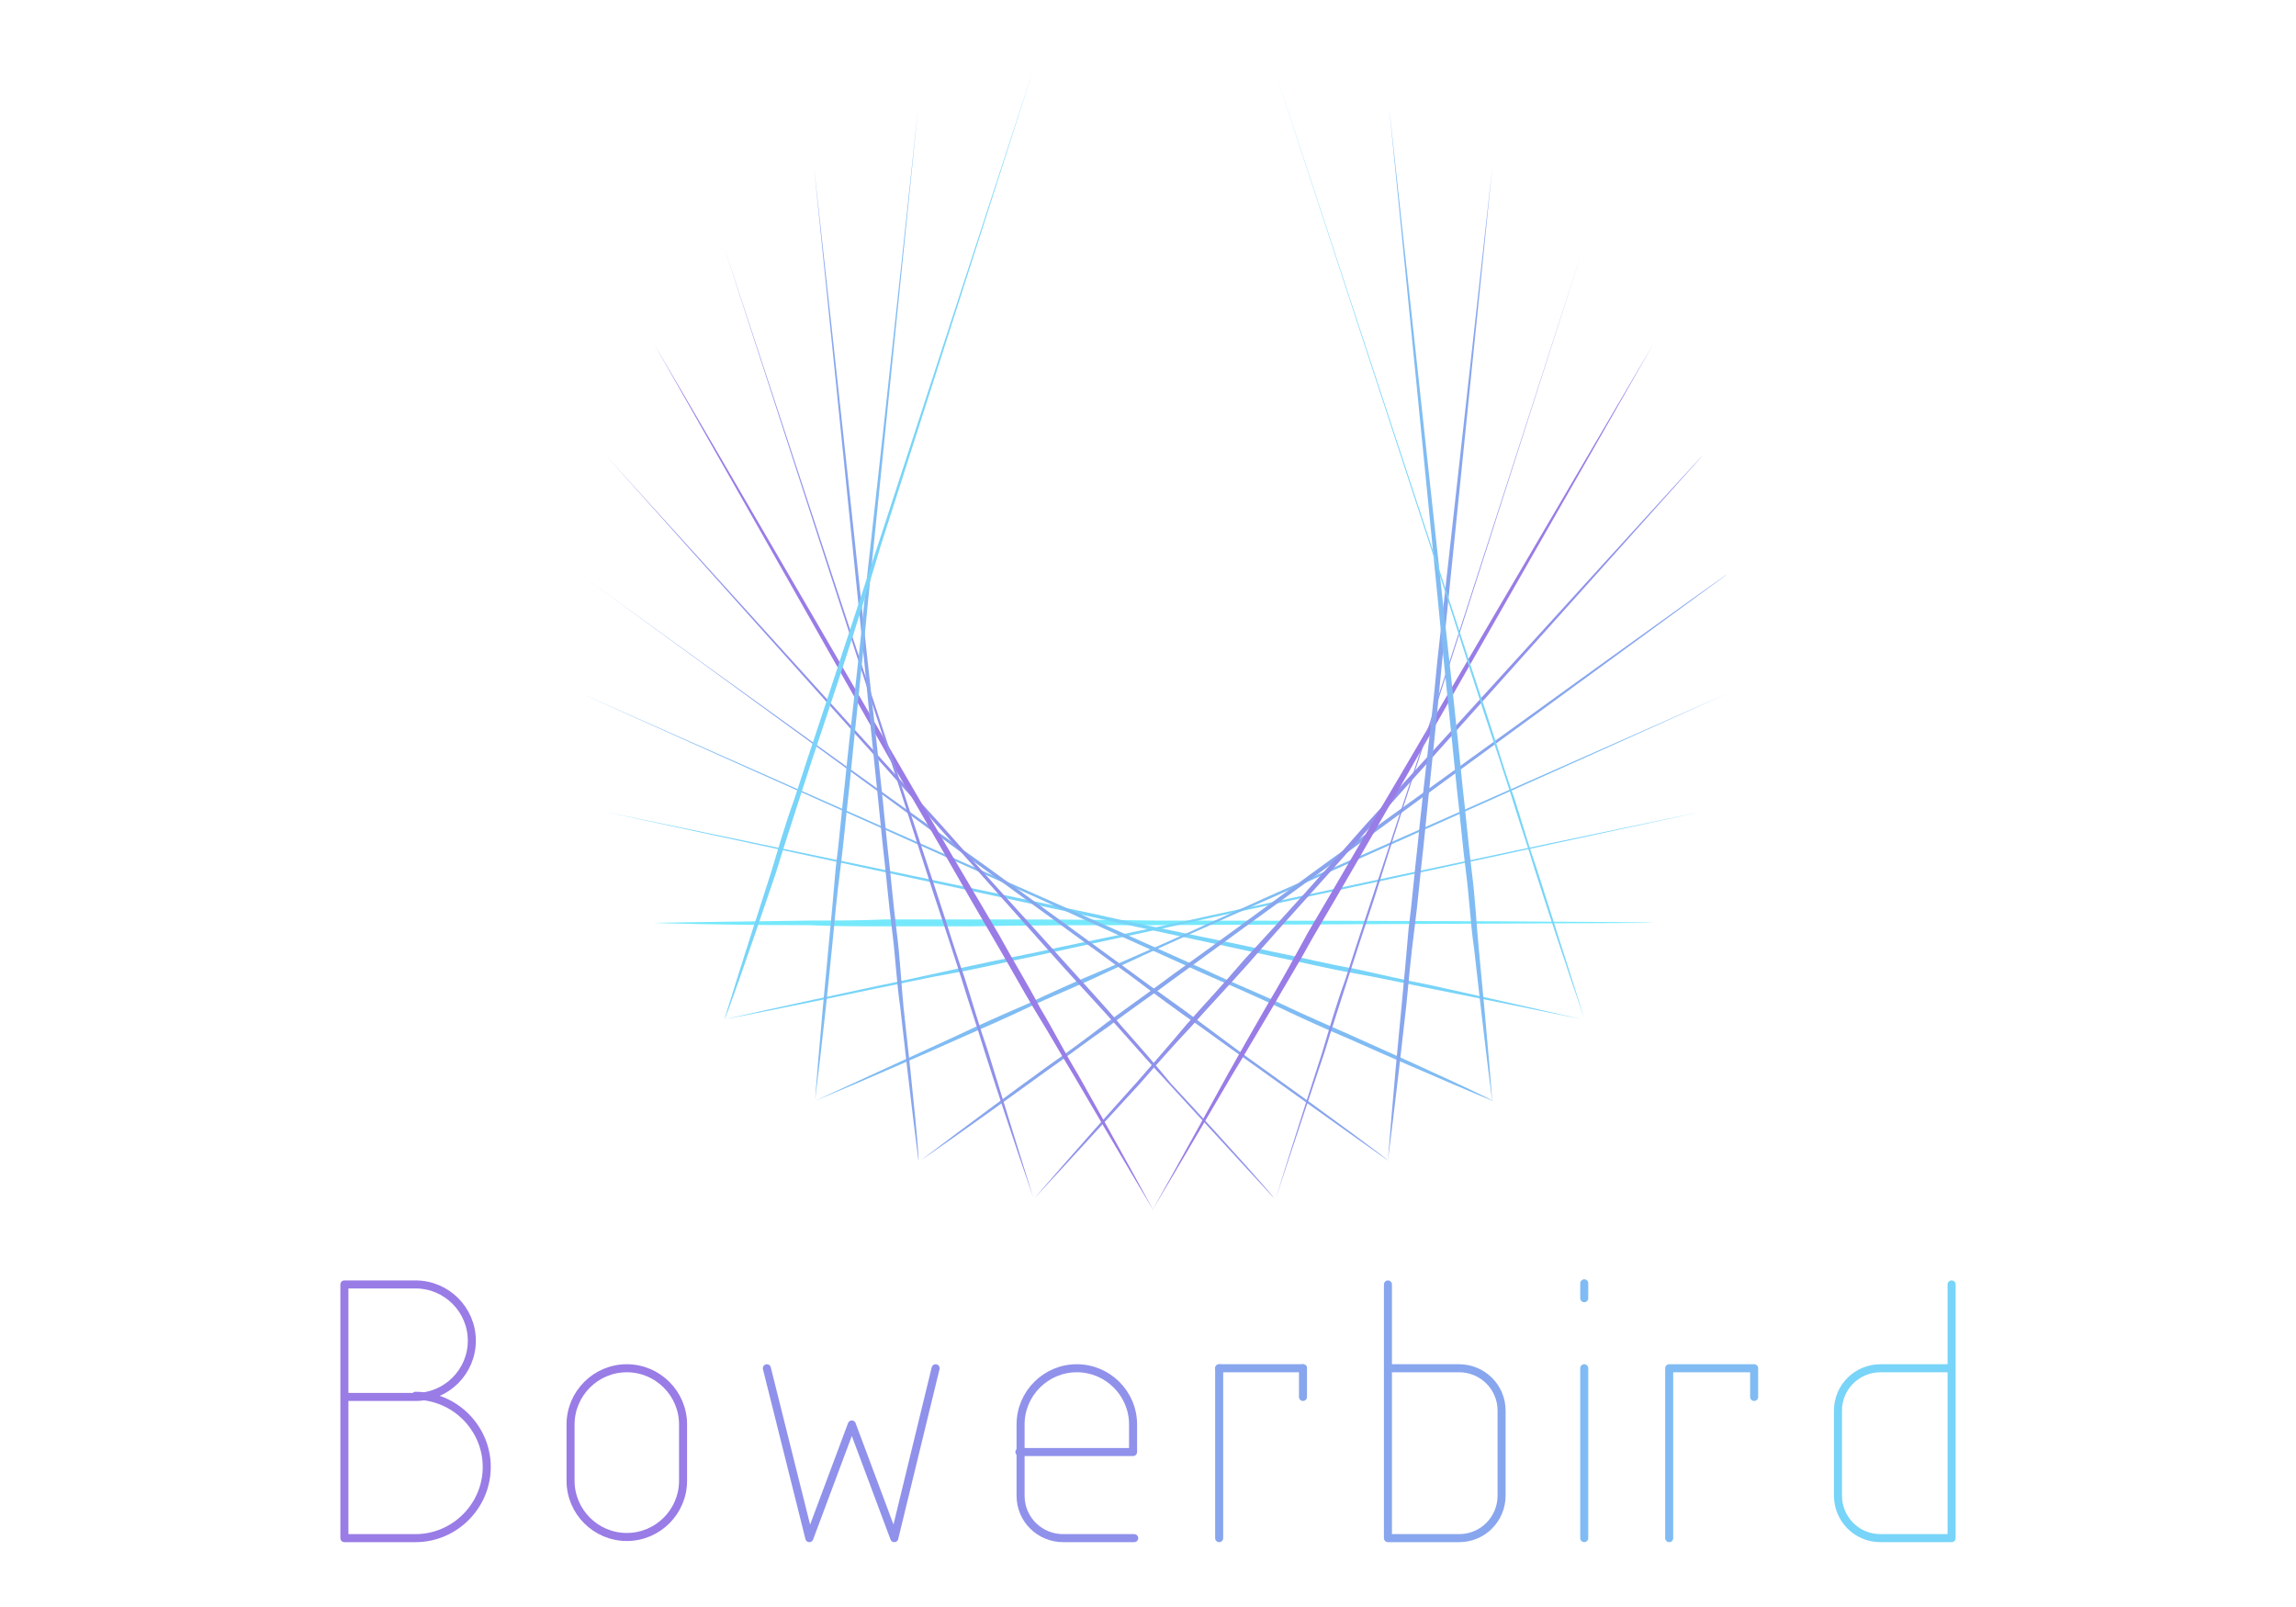
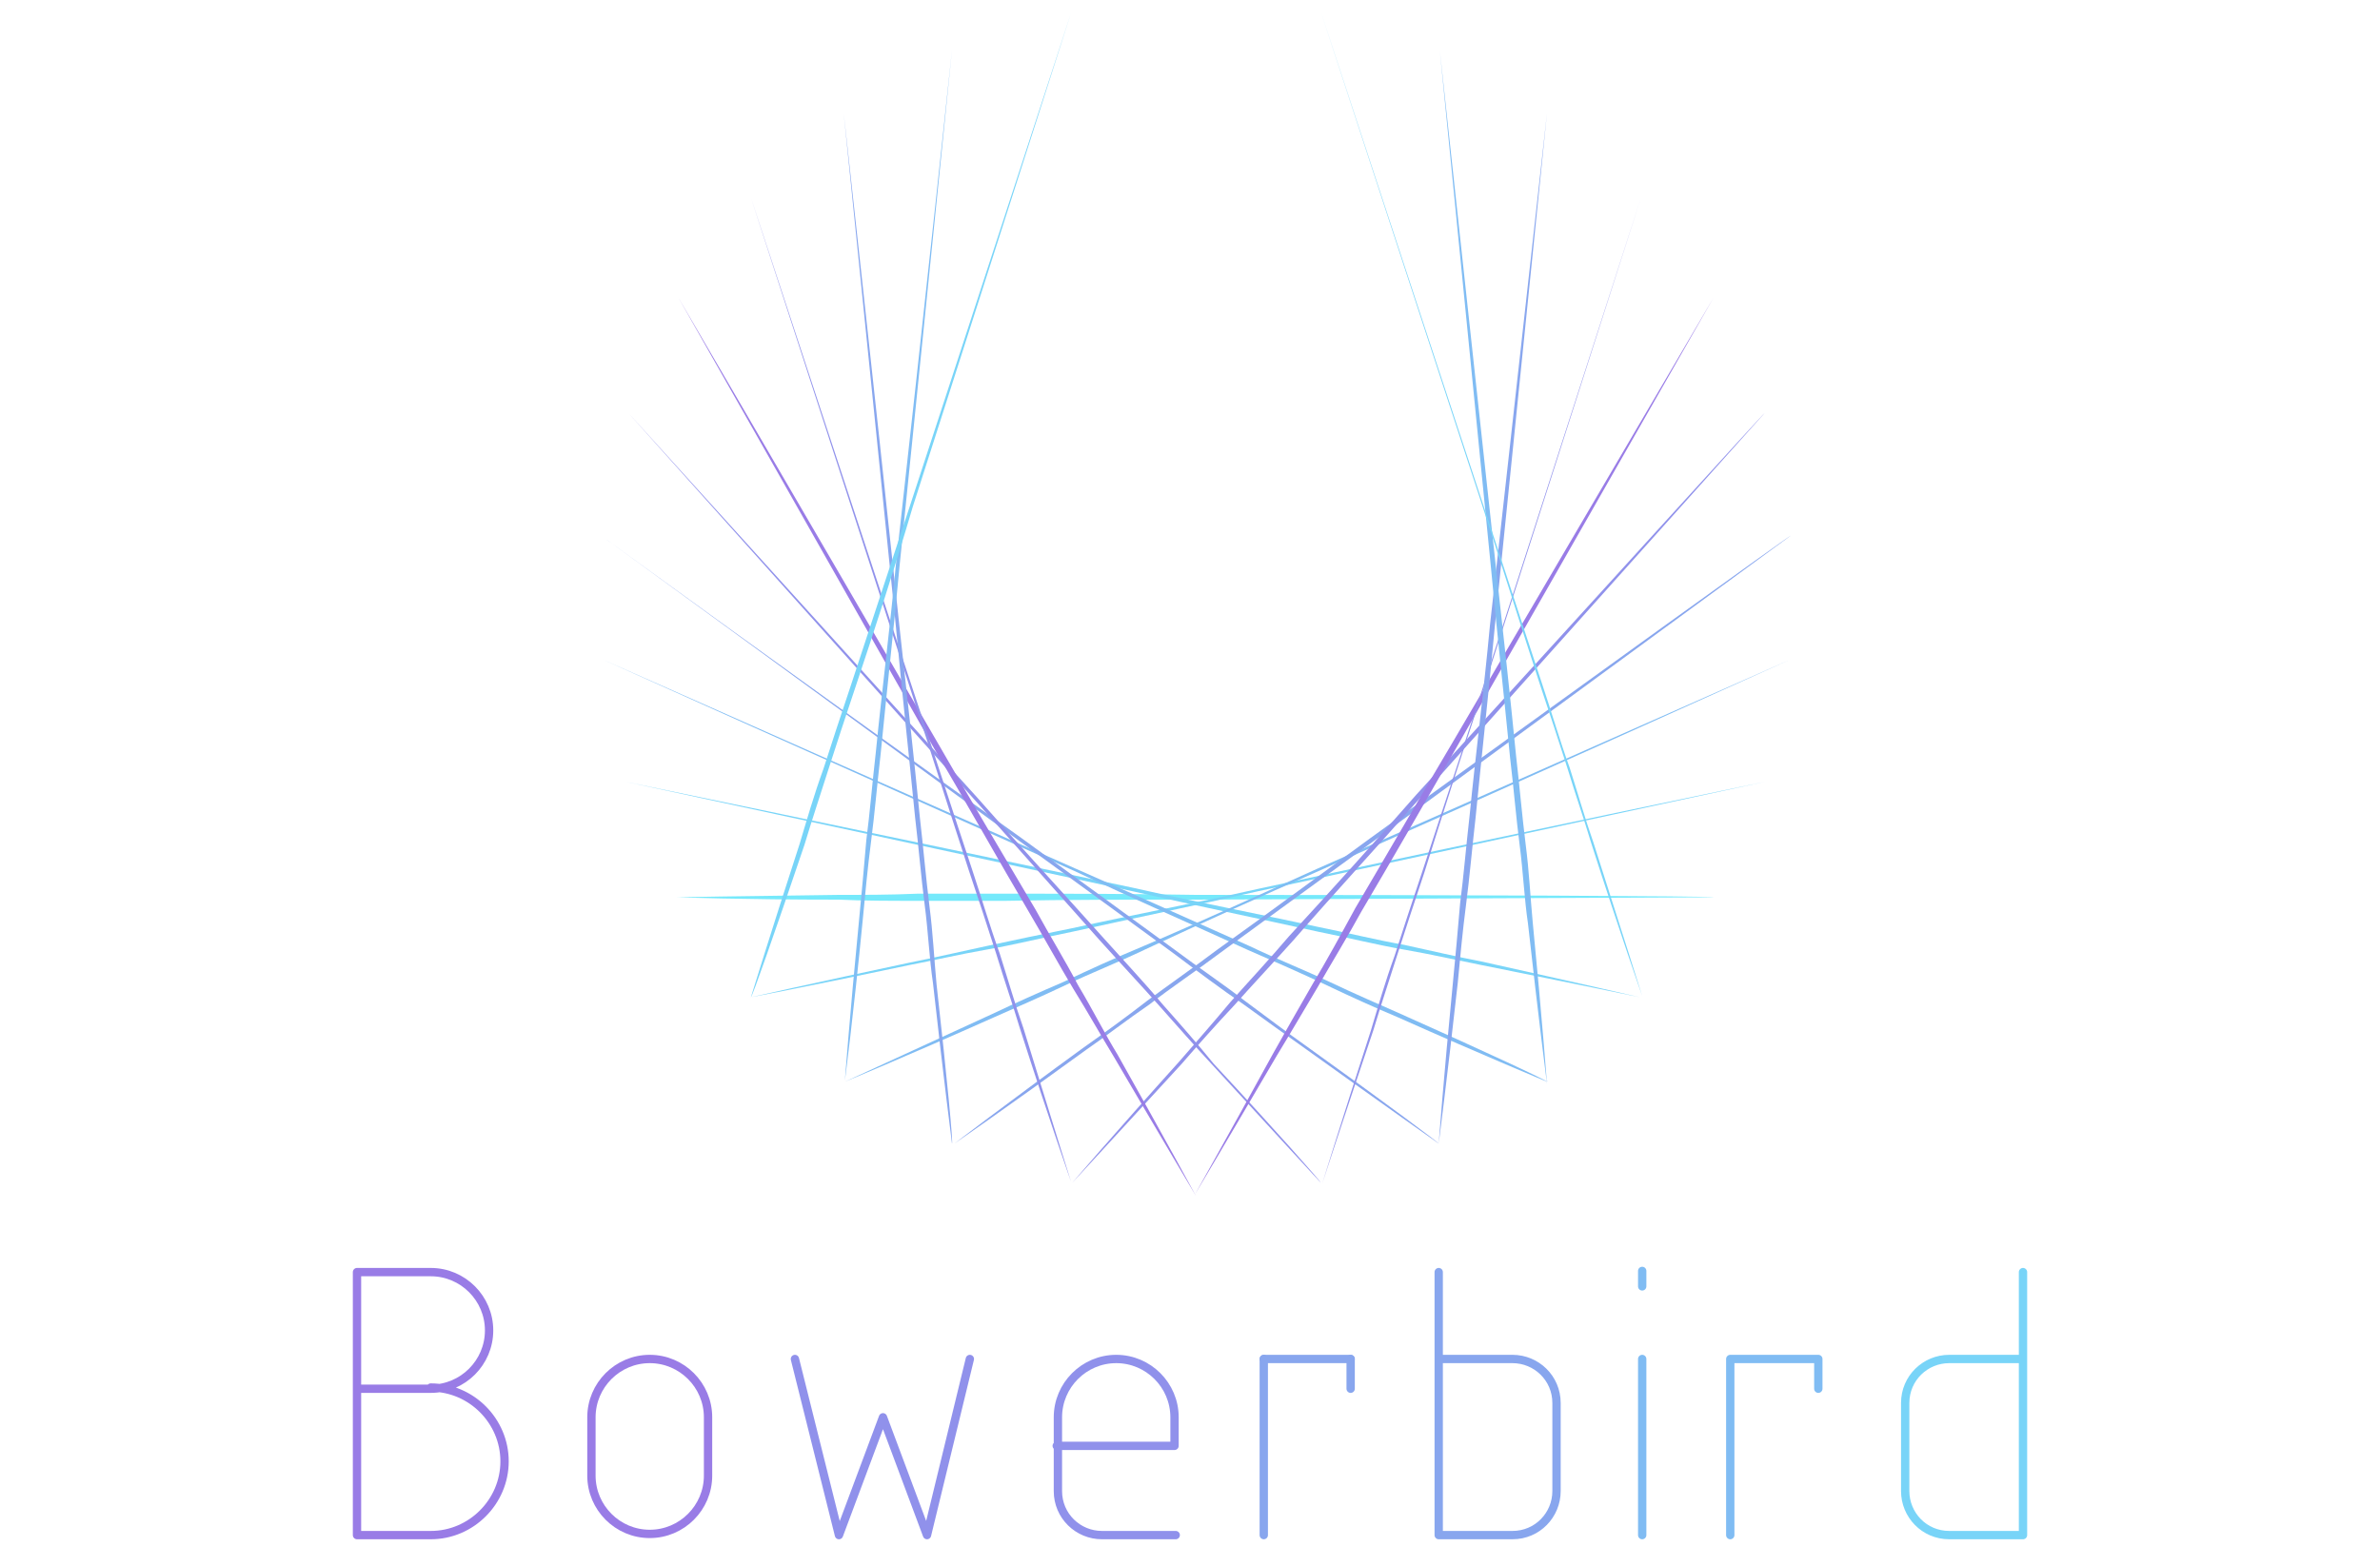
- <svg xmlns="http://www.w3.org/2000/svg" version="1.1" id="Ebene_1" x="0px" y="0px" viewBox="0 0 200 140" style="enable-background:new 0 0 200 140;" xml:space="preserve">
+ <svg xmlns="http://www.w3.org/2000/svg" version="1.1" id="Ebene_1" x="0px" y="0px" viewBox="0 0 200 130" style="enable-background:new 0 0 200 130;" xml:space="preserve">
  <style type="text/css">
	.st0{fill:#75E9FB;}
	.st1{fill:#78D4F8;}
	.st2{fill:#80BCF3;}
	.st3{fill:#88A6EE;}
	.st4{fill:#9091EB;}
	.st5{fill:#997CE6;}
	.st6{fill:none;stroke:#78D4F8;stroke-width:0.7;stroke-linecap:round;stroke-linejoin:round;stroke-miterlimit:10;}
	.st7{fill:none;stroke:#80BCF3;stroke-width:0.7;stroke-linecap:round;stroke-linejoin:round;stroke-miterlimit:10;}
	.st8{fill:none;stroke:#88A6EE;stroke-width:0.7;stroke-linecap:round;stroke-linejoin:round;stroke-miterlimit:10;}
	.st9{fill:none;stroke:#9091EB;stroke-width:0.7;stroke-linecap:round;stroke-linejoin:round;stroke-miterlimit:10;}
	.st10{fill:none;stroke:#997CE6;stroke-width:0.7;stroke-linecap:round;stroke-linejoin:round;stroke-miterlimit:10;}
</style>
  <g>
    <g>
-       <path class="st0" d="M144,80.4c0,0-21.7,0.1-43.5,0.2c-5.4,0-10.9,0-16,0.1c-2.6,0-5.1,0-7.4,0c-2.3,0-4.5,0-6.6-0.1    c-8.2,0-13.6-0.2-13.6-0.2l0,0l0,0c0,0,5.4-0.1,13.6-0.2c2,0,4.3,0,6.6-0.1c2.3,0,4.8,0,7.4,0c5.1,0,10.5,0,16,0.1    C122.2,80.2,144,80.3,144,80.4C144,80.3,144,80.3,144,80.4C144,80.3,144,80.4,144,80.4" />
-       <path class="st1" d="M148.3,70.7c0,0-21.3,4.6-42.6,9.2c-5.3,1.2-10.6,2.3-15.6,3.4c-2.5,0.5-4.9,1.1-7.2,1.5    c-2.3,0.4-4.4,0.9-6.5,1.3c-8,1.7-13.3,2.7-13.3,2.7l0,0l0,0c0,0,5.3-1.2,13.3-2.9c2-0.4,4.2-0.9,6.5-1.4c2.3-0.5,4.7-1,7.2-1.5    c5-1.1,10.3-2.1,15.6-3.3C127,75.1,148.3,70.7,148.3,70.7L148.3,70.7L148.3,70.7" />
-       <path class="st1" d="M137.8,88.8c0,0-5.3-1.1-13.3-2.7c-2-0.4-4.2-0.9-6.5-1.3c-2.3-0.4-4.7-1-7.2-1.5c-5-1.1-10.3-2.2-15.6-3.4    c-21.3-4.6-42.6-9.2-42.6-9.2l0,0l0,0c0,0,21.3,4.4,42.6,8.9c5.3,1.2,10.6,2.2,15.6,3.3c2.5,0.5,4.9,1.1,7.2,1.5    c2.3,0.5,4.4,1,6.5,1.4C132.6,87.6,137.8,88.8,137.8,88.8S137.9,88.8,137.8,88.8C137.9,88.8,137.8,88.8,137.8,88.8" />
-       <path class="st2" d="M150.5,60.4c0,0-19.9,9-39.7,17.8c-5,2.2-9.9,4.4-14.6,6.6c-2.3,1.1-4.6,2-6.7,3s-4.2,1.9-6,2.7    c-7.4,3.3-12.5,5.4-12.5,5.4l0,0l0,0c0,0,5-2.3,12.4-5.7c1.9-0.9,3.9-1.8,6-2.7c2.1-1,4.3-2,6.7-3c4.7-2,9.7-4.3,14.6-6.5    C130.6,69.2,150.5,60.4,150.5,60.4L150.5,60.4L150.5,60.4" />
-       <path class="st2" d="M130,95.9c0,0-5.1-2.1-12.5-5.4c-1.9-0.8-3.9-1.7-6-2.7c-2.1-1-4.4-2-6.7-3c-4.6-2.1-9.6-4.3-14.5-6.6    c-19.9-8.9-39.7-17.8-39.7-17.8l0,0l0,0c0,0,19.9,8.8,39.8,17.6c5,2.2,9.9,4.4,14.6,6.5c2.3,1.1,4.6,2,6.7,3c2.1,1,4.2,1.9,6,2.7    C125.1,93.5,130,95.8,130,95.9C130,95.8,130.1,95.8,130,95.9L130,95.9" />
-       <path class="st3" d="M150.5,50l-35.1,25.7c-4.4,3.2-8.8,6.4-12.9,9.4c-2,1.5-4.1,2.9-5.9,4.3c-1.9,1.3-3.7,2.7-5.3,3.8    c-6.6,4.8-11.1,7.9-11.1,7.9l0,0l0,0c0,0,4.3-3.3,10.9-8.1c1.7-1.2,3.5-2.5,5.3-3.9c1.9-1.4,3.9-2.8,5.9-4.3    c4.2-3,8.5-6.2,12.9-9.4C132.9,62.6,150.5,49.9,150.5,50C150.5,49.9,150.5,49.9,150.5,50L150.5,50" />
-       <path class="st3" d="M120.9,101.1c0,0-4.4-3.1-11.1-7.9c-1.7-1.2-3.5-2.5-5.3-3.8c-1.9-1.3-3.9-2.8-5.9-4.3    c-4.1-3-8.5-6.2-12.9-9.4C68.1,62.8,50.5,50,50.5,50l0,0l0,0c0,0,17.6,12.8,35.3,25.4c4.4,3.2,8.8,6.4,12.9,9.4    c2,1.5,4.1,2.9,5.9,4.3c1.9,1.4,3.6,2.7,5.3,3.9C116.6,97.8,121,101.1,120.9,101.1C121,101.1,121,101.1,120.9,101.1    C121,101.1,121,101.1,120.9,101.1" />
-       <path class="st4" d="M148.3,39.7c0,0-14.5,16.2-29,32.4c-3.6,4.1-7.3,8.1-10.6,11.9c-1.7,1.9-3.4,3.7-5,5.5    c-1.6,1.7-3.1,3.4-4.4,4.9c-5.5,6-9.2,10-9.2,10l0,0l0,0c0,0,3.5-4.1,9-10.2c1.3-1.5,2.8-3.2,4.3-5c1.6-1.8,3.2-3.5,4.9-5.5    c3.5-3.8,7.1-7.8,10.7-11.9C133.7,55.7,148.3,39.6,148.3,39.7C148.3,39.6,148.3,39.6,148.3,39.7L148.3,39.7" />
-       <path class="st4" d="M111,104.4c0,0-3.7-4-9.2-10c-1.4-1.5-2.8-3.1-4.4-4.9s-3.2-3.5-5-5.5c-3.4-3.8-7-7.9-10.6-11.9    c-14.5-16.2-29-32.4-29-32.4l0,0l0,0c0,0,14.6,16.1,29.3,32.3c3.6,4.1,7.3,8.1,10.7,11.9c1.7,1.9,3.4,3.7,4.9,5.5    c1.6,1.8,3,3.4,4.3,5C107.4,100.2,111,104.3,111,104.4C111,104.3,111,104.3,111,104.4L111,104.4" />
-       <path class="st5" d="M144,30l-21.6,37.8c-2.7,4.7-5.4,9.4-8,13.8c-1.2,2.2-2.5,4.3-3.7,6.4c-1.2,2-2.3,3.9-3.4,5.7    c-4.1,7-6.9,11.7-6.9,11.7l0,0l0,0c0,0,2.7-4.8,6.6-11.9c1-1.8,2.1-3.7,3.3-5.8c1.2-2,2.4-4.2,3.6-6.4c2.6-4.4,5.3-9.1,8.1-13.8    L144,30L144,30L144,30" />
-       <path class="st5" d="M100.5,105.5c0,0-2.8-4.7-6.9-11.7c-1.1-1.8-2.1-3.6-3.4-5.7c-1.2-2-2.4-4.2-3.7-6.4c-2.6-4.4-5.2-9.1-8-13.8    C67.8,49,57,30,57,30l0,0l0,0c0,0,11,18.8,21.9,37.6c2.7,4.7,5.5,9.4,8.1,13.8c1.2,2.2,2.5,4.3,3.6,6.4c1.2,2,2.2,4,3.3,5.8    C97.9,100.7,100.5,105.5,100.5,105.5L100.5,105.5L100.5,105.5" />
-       <path class="st4" d="M137.9,21.6l-13.3,41.5c-1.7,5.1-3.4,10.4-4.9,15.2c-0.8,2.4-1.6,4.8-2.3,7c-0.7,2.2-1.4,4.3-2,6.3    c-2.6,7.7-4.3,12.9-4.3,12.9l0,0l0,0c0,0,1.6-5.2,4.1-12.9c0.6-2,1.2-4.1,2-6.3c0.7-2.2,1.5-4.6,2.3-7c1.6-4.9,3.3-10,5-15.2    L137.9,21.6C137.8,21.5,137.8,21.5,137.9,21.6C137.9,21.5,137.9,21.5,137.9,21.6" />
-       <path class="st4" d="M90,104.3c0,0-1.8-5.1-4.3-12.9c-0.6-2-1.3-4-2-6.3c-0.7-2.2-1.5-4.6-2.3-7c-1.6-4.9-3.2-10-4.9-15.2    L63.1,21.6l0,0l0,0l13.6,41.3c1.7,5.1,3.4,10.4,5,15.2c0.8,2.4,1.5,4.8,2.3,7c0.7,2.2,1.3,4.3,2,6.3C88.4,99.2,90,104.3,90,104.3    S90,104.4,90,104.3C90,104.4,90,104.4,90,104.3" />
-       <path class="st3" d="M130,14.5c0,0-2.2,21.6-4.4,43.3c-0.5,5.4-1.1,10.8-1.6,15.9c-0.3,2.6-0.5,5-0.8,7.3s-0.5,4.5-0.7,6.6    c-0.9,8.1-1.6,13.5-1.6,13.5l0,0l0,0c0,0,0.4-5.4,1.2-13.6c0.2-2,0.4-4.3,0.6-6.6c0.3-2.3,0.5-4.8,0.8-7.4    c0.5-5.1,1.2-10.5,1.7-15.9C127.6,36.1,130,14.5,130,14.5L130,14.5C130,14.5,130.1,14.5,130,14.5" />
-       <path class="st3" d="M80,101.1c0,0-0.7-5.4-1.6-13.5c-0.3-2-0.4-4.3-0.7-6.6s-0.5-4.8-0.8-7.3c-0.5-5.1-1.1-10.5-1.6-15.9    c-2.2-21.6-4.4-43.3-4.4-43.3l0,0l0,0c0,0,2.4,21.6,4.7,43.3c0.6,5.4,1.2,10.8,1.7,15.9c0.3,2.6,0.5,5,0.8,7.4    c0.3,2.3,0.4,4.5,0.6,6.6C79.6,95.7,80.1,101.1,80,101.1C80.1,101.1,80.1,101.1,80,101.1L80,101.1" />
-       <path class="st2" d="M121,9.3l4.7,43.3c0.6,5.4,1.2,10.8,1.7,15.9c0.3,2.6,0.5,5,0.8,7.4c0.3,2.3,0.4,4.5,0.6,6.6    c0.8,8.2,1.2,13.6,1.2,13.6l0,0l0,0c0,0-0.7-5.4-1.6-13.5c-0.3-2-0.4-4.3-0.7-6.6s-0.5-4.8-0.8-7.3c-0.5-5.1-1.1-10.5-1.6-15.9    L121,9.3C120.9,9.3,120.9,9.3,121,9.3L121,9.3" />
-       <path class="st2" d="M71,95.8c0,0,0.4-5.4,1.2-13.6c0.2-2,0.4-4.3,0.6-6.6c0.3-2.3,0.5-4.8,0.8-7.4c0.5-5.1,1.2-10.5,1.7-15.9    C77.7,30.8,80,9.2,80,9.2l0,0l0,0c0,0-2.2,21.6-4.4,43.3c-0.5,5.4-1.1,10.8-1.6,15.9c-0.3,2.6-0.5,5-0.8,7.3    c-0.3,2.3-0.5,4.5-0.7,6.6C71.7,90.5,71,95.8,71,95.8C71,95.9,71,95.9,71,95.8C71,95.9,71,95.9,71,95.8" />
-       <path class="st1" d="M63.1,88.8c0,0,1.6-5.2,4.1-12.9c0.6-2,1.2-4.1,2-6.3c0.7-2.2,1.5-4.6,2.3-7c1.6-4.9,3.3-10,5-15.2L90,6.1    l0,0l0,0L76.7,47.6c-1.5,5.1-3.2,10.3-4.8,15.1c-0.8,2.4-1.6,4.8-2.3,7c-0.7,2.2-1.4,4.3-2,6.3C65,83.7,63.2,88.8,63.1,88.8    C63.2,88.8,63.2,88.8,63.1,88.8L63.1,88.8" />
-       <path class="st1" d="M111,6l13.6,41.3c1.7,5.1,3.4,10.4,5,15.2c0.8,2.4,1.5,4.8,2.3,7c0.7,2.2,1.3,4.3,2,6.3    c2.5,7.8,4.1,12.9,4.1,12.9l0,0l0,0c0,0-1.8-5.1-4.3-12.9c-0.6-2-1.3-4-2-6.3c-0.7-2.2-1.5-4.6-2.3-7c-1.6-4.9-3.2-10-4.9-15.2    L111,6L111,6L111,6" />
+       <path class="st0" d="M144,75.4c0,0-21.7,0.1-43.5,0.2c-5.4,0-10.9,0-16,0.1c-2.6,0-5.1,0-7.4,0c-2.3,0-4.5,0-6.6-0.1    c-8.2,0-13.6-0.2-13.6-0.2l0,0l0,0c0,0,5.4-0.1,13.6-0.2c2,0,4.3,0,6.6-0.1c2.3,0,4.8,0,7.4,0c5.1,0,10.5,0,16,0.1    C122.2,75.2,144,75.3,144,75.4C144,75.3,144,75.3,144,75.4C144,75.3,144,75.4,144,75.4" />
+       <path class="st1" d="M148.3,65.7c0,0-21.3,4.6-42.6,9.2c-5.3,1.2-10.6,2.3-15.6,3.4c-2.5,0.5-4.9,1.1-7.2,1.5    c-2.3,0.4-4.4,0.9-6.5,1.3c-8,1.7-13.3,2.7-13.3,2.7l0,0l0,0c0,0,5.3-1.2,13.3-2.9c2-0.4,4.2-0.9,6.5-1.4c2.3-0.5,4.7-1,7.2-1.5    c5-1.1,10.3-2.1,15.6-3.3C127,70.1,148.3,65.7,148.3,65.7L148.3,65.7L148.3,65.7" />
+       <path class="st1" d="M137.8,83.8c0,0-5.3-1.1-13.3-2.7c-2-0.4-4.2-0.9-6.5-1.3c-2.3-0.4-4.7-1-7.2-1.5c-5-1.1-10.3-2.2-15.6-3.4    c-21.3-4.6-42.6-9.2-42.6-9.2l0,0l0,0c0,0,21.3,4.4,42.6,8.9c5.3,1.2,10.6,2.2,15.6,3.3c2.5,0.5,4.9,1.1,7.2,1.5    c2.3,0.5,4.4,1,6.5,1.4C132.6,82.6,137.8,83.8,137.8,83.8S137.9,83.8,137.8,83.8C137.9,83.8,137.8,83.8,137.8,83.8" />
+       <path class="st2" d="M150.5,55.4c0,0-19.9,9-39.7,17.8c-5,2.2-9.9,4.4-14.6,6.6c-2.3,1.1-4.6,2-6.7,3s-4.2,1.9-6,2.7    c-7.4,3.3-12.5,5.4-12.5,5.4l0,0l0,0c0,0,5-2.3,12.4-5.7c1.9-0.9,3.9-1.8,6-2.7c2.1-1,4.3-2,6.7-3c4.7-2,9.7-4.3,14.6-6.5    C130.6,64.2,150.5,55.4,150.5,55.4L150.5,55.4L150.5,55.4" />
+       <path class="st2" d="M130,90.9c0,0-5.1-2.1-12.5-5.4c-1.9-0.8-3.9-1.7-6-2.7c-2.1-1-4.4-2-6.7-3c-4.6-2.1-9.6-4.3-14.5-6.6    c-19.9-8.9-39.7-17.8-39.7-17.8l0,0l0,0c0,0,19.9,8.8,39.8,17.6c5,2.2,9.9,4.4,14.6,6.5c2.3,1.1,4.6,2,6.7,3c2.1,1,4.2,1.9,6,2.7    C125.1,88.5,130,90.8,130,90.9C130,90.8,130.1,90.8,130,90.9L130,90.9" />
+       <path class="st3" d="M150.5,45l-35.1,25.7c-4.4,3.2-8.8,6.4-12.9,9.4c-2,1.5-4.1,2.9-5.9,4.3c-1.9,1.3-3.7,2.7-5.3,3.8    c-6.6,4.8-11.1,7.9-11.1,7.9l0,0l0,0c0,0,4.3-3.3,10.9-8.1c1.7-1.2,3.5-2.5,5.3-3.9c1.9-1.4,3.9-2.8,5.9-4.3    c4.2-3,8.5-6.2,12.9-9.4C132.9,57.6,150.5,44.9,150.5,45C150.5,44.9,150.5,44.9,150.5,45L150.5,45" />
+       <path class="st3" d="M120.9,96.1c0,0-4.4-3.1-11.1-7.9c-1.7-1.2-3.5-2.5-5.3-3.8c-1.9-1.3-3.9-2.8-5.9-4.3    c-4.1-3-8.5-6.2-12.9-9.4C68.1,57.8,50.5,45,50.5,45l0,0l0,0c0,0,17.6,12.8,35.3,25.4c4.4,3.2,8.8,6.4,12.9,9.4    c2,1.5,4.1,2.9,5.9,4.3c1.9,1.4,3.6,2.7,5.3,3.9C116.6,92.8,121,96.1,120.9,96.1C121,96.1,121,96.1,120.9,96.1    C121,96.1,121,96.1,120.9,96.1" />
+       <path class="st4" d="M148.3,34.7c0,0-14.5,16.2-29,32.4c-3.6,4.1-7.3,8.1-10.6,11.9c-1.7,1.9-3.4,3.7-5,5.5    c-1.6,1.7-3.1,3.4-4.4,4.9c-5.5,6-9.2,10-9.2,10l0,0l0,0c0,0,3.5-4.1,9-10.2c1.3-1.5,2.8-3.2,4.3-5c1.6-1.8,3.2-3.5,4.9-5.5    c3.5-3.8,7.1-7.8,10.7-11.9C133.7,50.7,148.3,34.6,148.3,34.7C148.3,34.6,148.3,34.6,148.3,34.7L148.3,34.7" />
+       <path class="st4" d="M111,99.4c0,0-3.7-4-9.2-10c-1.4-1.5-2.8-3.1-4.4-4.9s-3.2-3.5-5-5.5c-3.4-3.8-7-7.9-10.6-11.9    c-14.5-16.2-29-32.4-29-32.4l0,0l0,0c0,0,14.6,16.1,29.3,32.3c3.6,4.1,7.3,8.1,10.7,11.9c1.7,1.9,3.4,3.7,4.9,5.5    c1.6,1.8,3,3.4,4.3,5C107.4,95.2,111,99.3,111,99.4C111,99.3,111,99.3,111,99.4L111,99.4" />
+       <path class="st5" d="M144,25l-21.6,37.8c-2.7,4.7-5.4,9.4-8,13.8c-1.2,2.2-2.5,4.3-3.7,6.4c-1.2,2-2.3,3.9-3.4,5.7    c-4.1,7-6.9,11.7-6.9,11.7l0,0l0,0c0,0,2.7-4.8,6.6-11.9c1-1.8,2.1-3.7,3.3-5.8c1.2-2,2.4-4.2,3.6-6.4c2.6-4.4,5.3-9.1,8.1-13.8    L144,25L144,25L144,25" />
+       <path class="st5" d="M100.5,100.5c0,0-2.8-4.7-6.9-11.7c-1.1-1.8-2.1-3.6-3.4-5.7c-1.2-2-2.4-4.2-3.7-6.4c-2.6-4.4-5.2-9.1-8-13.8    C67.8,44,57,25,57,25l0,0l0,0c0,0,11,18.8,21.9,37.6c2.7,4.7,5.5,9.4,8.1,13.8c1.2,2.2,2.5,4.3,3.6,6.4c1.2,2,2.2,4,3.3,5.8    C97.9,95.7,100.5,100.5,100.5,100.5L100.5,100.5L100.5,100.5" />
+       <path class="st4" d="M137.9,16.6l-13.3,41.5c-1.7,5.1-3.4,10.4-4.9,15.2c-0.8,2.4-1.6,4.8-2.3,7c-0.7,2.2-1.4,4.3-2,6.3    c-2.6,7.7-4.3,12.9-4.3,12.9l0,0l0,0c0,0,1.6-5.2,4.1-12.9c0.6-2,1.2-4.1,2-6.3c0.7-2.2,1.5-4.6,2.3-7c1.6-4.9,3.3-10,5-15.2    L137.9,16.6C137.8,16.5,137.8,16.5,137.9,16.6C137.9,16.5,137.9,16.5,137.9,16.6" />
+       <path class="st4" d="M90,99.3c0,0-1.8-5.1-4.3-12.9c-0.6-2-1.3-4-2-6.3c-0.7-2.2-1.5-4.6-2.3-7c-1.6-4.9-3.2-10-4.9-15.2    L63.1,16.6l0,0l0,0l13.6,41.3c1.7,5.1,3.4,10.4,5,15.2c0.8,2.4,1.5,4.8,2.3,7c0.7,2.2,1.3,4.3,2,6.3C88.4,94.2,90,99.3,90,99.3    S90,99.4,90,99.3C90,99.4,90,99.4,90,99.3" />
+       <path class="st3" d="M130,9.5c0,0-2.2,21.6-4.4,43.3c-0.5,5.4-1.1,10.8-1.6,15.9c-0.3,2.6-0.5,5-0.8,7.3s-0.5,4.5-0.7,6.6    c-0.9,8.1-1.6,13.5-1.6,13.5l0,0l0,0c0,0,0.4-5.4,1.2-13.6c0.2-2,0.4-4.3,0.6-6.6c0.3-2.3,0.5-4.8,0.8-7.4    c0.5-5.1,1.2-10.5,1.7-15.9C127.6,31.1,130,9.5,130,9.5L130,9.5C130,9.5,130.1,9.5,130,9.5" />
+       <path class="st3" d="M80,96.1c0,0-0.7-5.4-1.6-13.5c-0.3-2-0.4-4.3-0.7-6.6s-0.5-4.8-0.8-7.3c-0.5-5.1-1.1-10.5-1.6-15.9    c-2.2-21.6-4.4-43.3-4.4-43.3l0,0l0,0c0,0,2.4,21.6,4.7,43.3c0.6,5.4,1.2,10.8,1.7,15.9c0.3,2.6,0.5,5,0.8,7.4    c0.3,2.3,0.4,4.5,0.6,6.6C79.6,90.7,80.1,96.1,80,96.1C80.1,96.1,80.1,96.1,80,96.1L80,96.1" />
+       <path class="st2" d="M121,4.3l4.7,43.3c0.6,5.4,1.2,10.8,1.7,15.9c0.3,2.6,0.5,5,0.8,7.4c0.3,2.3,0.4,4.5,0.6,6.6    c0.8,8.2,1.2,13.6,1.2,13.6l0,0l0,0c0,0-0.7-5.4-1.6-13.5c-0.3-2-0.4-4.3-0.7-6.6s-0.5-4.8-0.8-7.3c-0.5-5.1-1.1-10.5-1.6-15.9    L121,4.3C120.9,4.3,120.9,4.3,121,4.3L121,4.3" />
+       <path class="st2" d="M71,90.8c0,0,0.4-5.4,1.2-13.6c0.2-2,0.4-4.3,0.6-6.6c0.3-2.3,0.5-4.8,0.8-7.4c0.5-5.1,1.2-10.5,1.7-15.9    C77.7,25.8,80,4.2,80,4.2l0,0l0,0c0,0-2.2,21.6-4.4,43.3c-0.5,5.4-1.1,10.8-1.6,15.9c-0.3,2.6-0.5,5-0.8,7.3    c-0.3,2.3-0.5,4.5-0.7,6.6C71.7,85.5,71,90.8,71,90.8C71,90.9,71,90.9,71,90.8C71,90.9,71,90.9,71,90.8" />
+       <path class="st1" d="M63.1,83.8c0,0,1.6-5.2,4.1-12.9c0.6-2,1.2-4.1,2-6.3c0.7-2.2,1.5-4.6,2.3-7c1.6-4.9,3.3-10,5-15.2L90,1.1    l0,0l0,0L76.7,42.6c-1.5,5.1-3.2,10.3-4.8,15.1c-0.8,2.4-1.6,4.8-2.3,7c-0.7,2.2-1.4,4.3-2,6.3C65,78.7,63.2,83.8,63.1,83.8    C63.2,83.8,63.2,83.8,63.1,83.8L63.1,83.8" />
+       <path class="st1" d="M111,1l13.6,41.3c1.7,5.1,3.4,10.4,5,15.2c0.8,2.4,1.5,4.8,2.3,7c0.7,2.2,1.3,4.3,2,6.3    c2.5,7.8,4.1,12.9,4.1,12.9l0,0l0,0c0,0-1.8-5.1-4.3-12.9c-0.6-2-1.3-4-2-6.3c-0.7-2.2-1.5-4.6-2.3-7c-1.6-4.9-3.2-10-4.9-15.2    L111,1L111,1L111,1" />
    </g>
    <g>
-       <path class="st6" d="M170,119.2h-6.2c-2,0-3.7,1.6-3.7,3.7v7.4c0,2,1.6,3.7,3.7,3.7h6.2v-22.1" />
-       <polyline class="st7" points="152.8,121.7 152.8,119.2 145.4,119.2 145.4,134   " />
-       <line class="st7" x1="138" y1="113.1" x2="138" y2="111.8" />
-       <line class="st7" x1="138" y1="134" x2="138" y2="119.2" />
-       <path class="st8" d="M120.9,119.2h6.2c2,0,3.7,1.6,3.7,3.7v7.4c0,2-1.6,3.7-3.7,3.7h-6.2v-22.1" />
-       <line class="st8" x1="106.2" y1="134" x2="106.2" y2="119.2" />
-       <line class="st8" x1="106.2" y1="119.2" x2="113.5" y2="119.2" />
-       <line class="st8" x1="113.5" y1="119.2" x2="113.5" y2="121.7" />
-       <path class="st9" d="M98.8,134h-6.2c-2,0-3.7-1.6-3.7-3.7v-6.2c0-2.7,2.2-4.9,4.9-4.9c2.7,0,4.9,2.2,4.9,4.9v2.4h-9.9" />
-       <polyline class="st9" points="81.5,119.2 77.9,134 74.2,124.1 70.5,134 66.8,119.2   " />
-       <path class="st10" d="M59.5,124.1v4.9c0,2.7-2.2,4.9-4.9,4.9s-4.9-2.2-4.9-4.9v-4.9c0-2.7,2.2-4.9,4.9-4.9S59.5,121.4,59.5,124.1z    " />
-       <path class="st10" d="M30,121.7h6.2c2.7,0,4.9-2.2,4.9-4.9c0-2.7-2.2-4.9-4.9-4.9H30v22.1h6.2c3.4,0,6.2-2.8,6.2-6.2    c0-3.4-2.8-6.2-6.2-6.2" />
+       <path class="st6" d="M170,114.2h-6.2c-2,0-3.7,1.6-3.7,3.7v7.4c0,2,1.6,3.7,3.7,3.7h6.2v-22.1" />
+       <polyline class="st7" points="152.8,116.7 152.8,114.2 145.4,114.2 145.4,129   " />
+       <line class="st7" x1="138" y1="108.1" x2="138" y2="106.8" />
+       <line class="st7" x1="138" y1="129" x2="138" y2="114.2" />
+       <path class="st8" d="M120.9,114.2h6.2c2,0,3.7,1.6,3.7,3.7v7.4c0,2-1.6,3.7-3.7,3.7h-6.2v-22.1" />
+       <line class="st8" x1="106.2" y1="129" x2="106.2" y2="114.2" />
+       <line class="st8" x1="106.2" y1="114.2" x2="113.5" y2="114.2" />
+       <line class="st8" x1="113.5" y1="114.2" x2="113.5" y2="116.7" />
+       <path class="st9" d="M98.8,129h-6.2c-2,0-3.7-1.6-3.7-3.7v-6.2c0-2.7,2.2-4.9,4.9-4.9c2.7,0,4.9,2.2,4.9,4.9v2.4h-9.9" />
+       <polyline class="st9" points="81.5,114.2 77.9,129 74.2,119.1 70.5,129 66.8,114.2   " />
+       <path class="st10" d="M59.5,119.1v4.9c0,2.7-2.2,4.9-4.9,4.9s-4.9-2.2-4.9-4.9v-4.9c0-2.7,2.2-4.9,4.9-4.9S59.5,116.4,59.5,119.1z    " />
+       <path class="st10" d="M30,116.7h6.2c2.7,0,4.9-2.2,4.9-4.9c0-2.7-2.2-4.9-4.9-4.9H30v22.1h6.2c3.4,0,6.2-2.8,6.2-6.2    c0-3.4-2.8-6.2-6.2-6.2" />
    </g>
  </g>
</svg>
